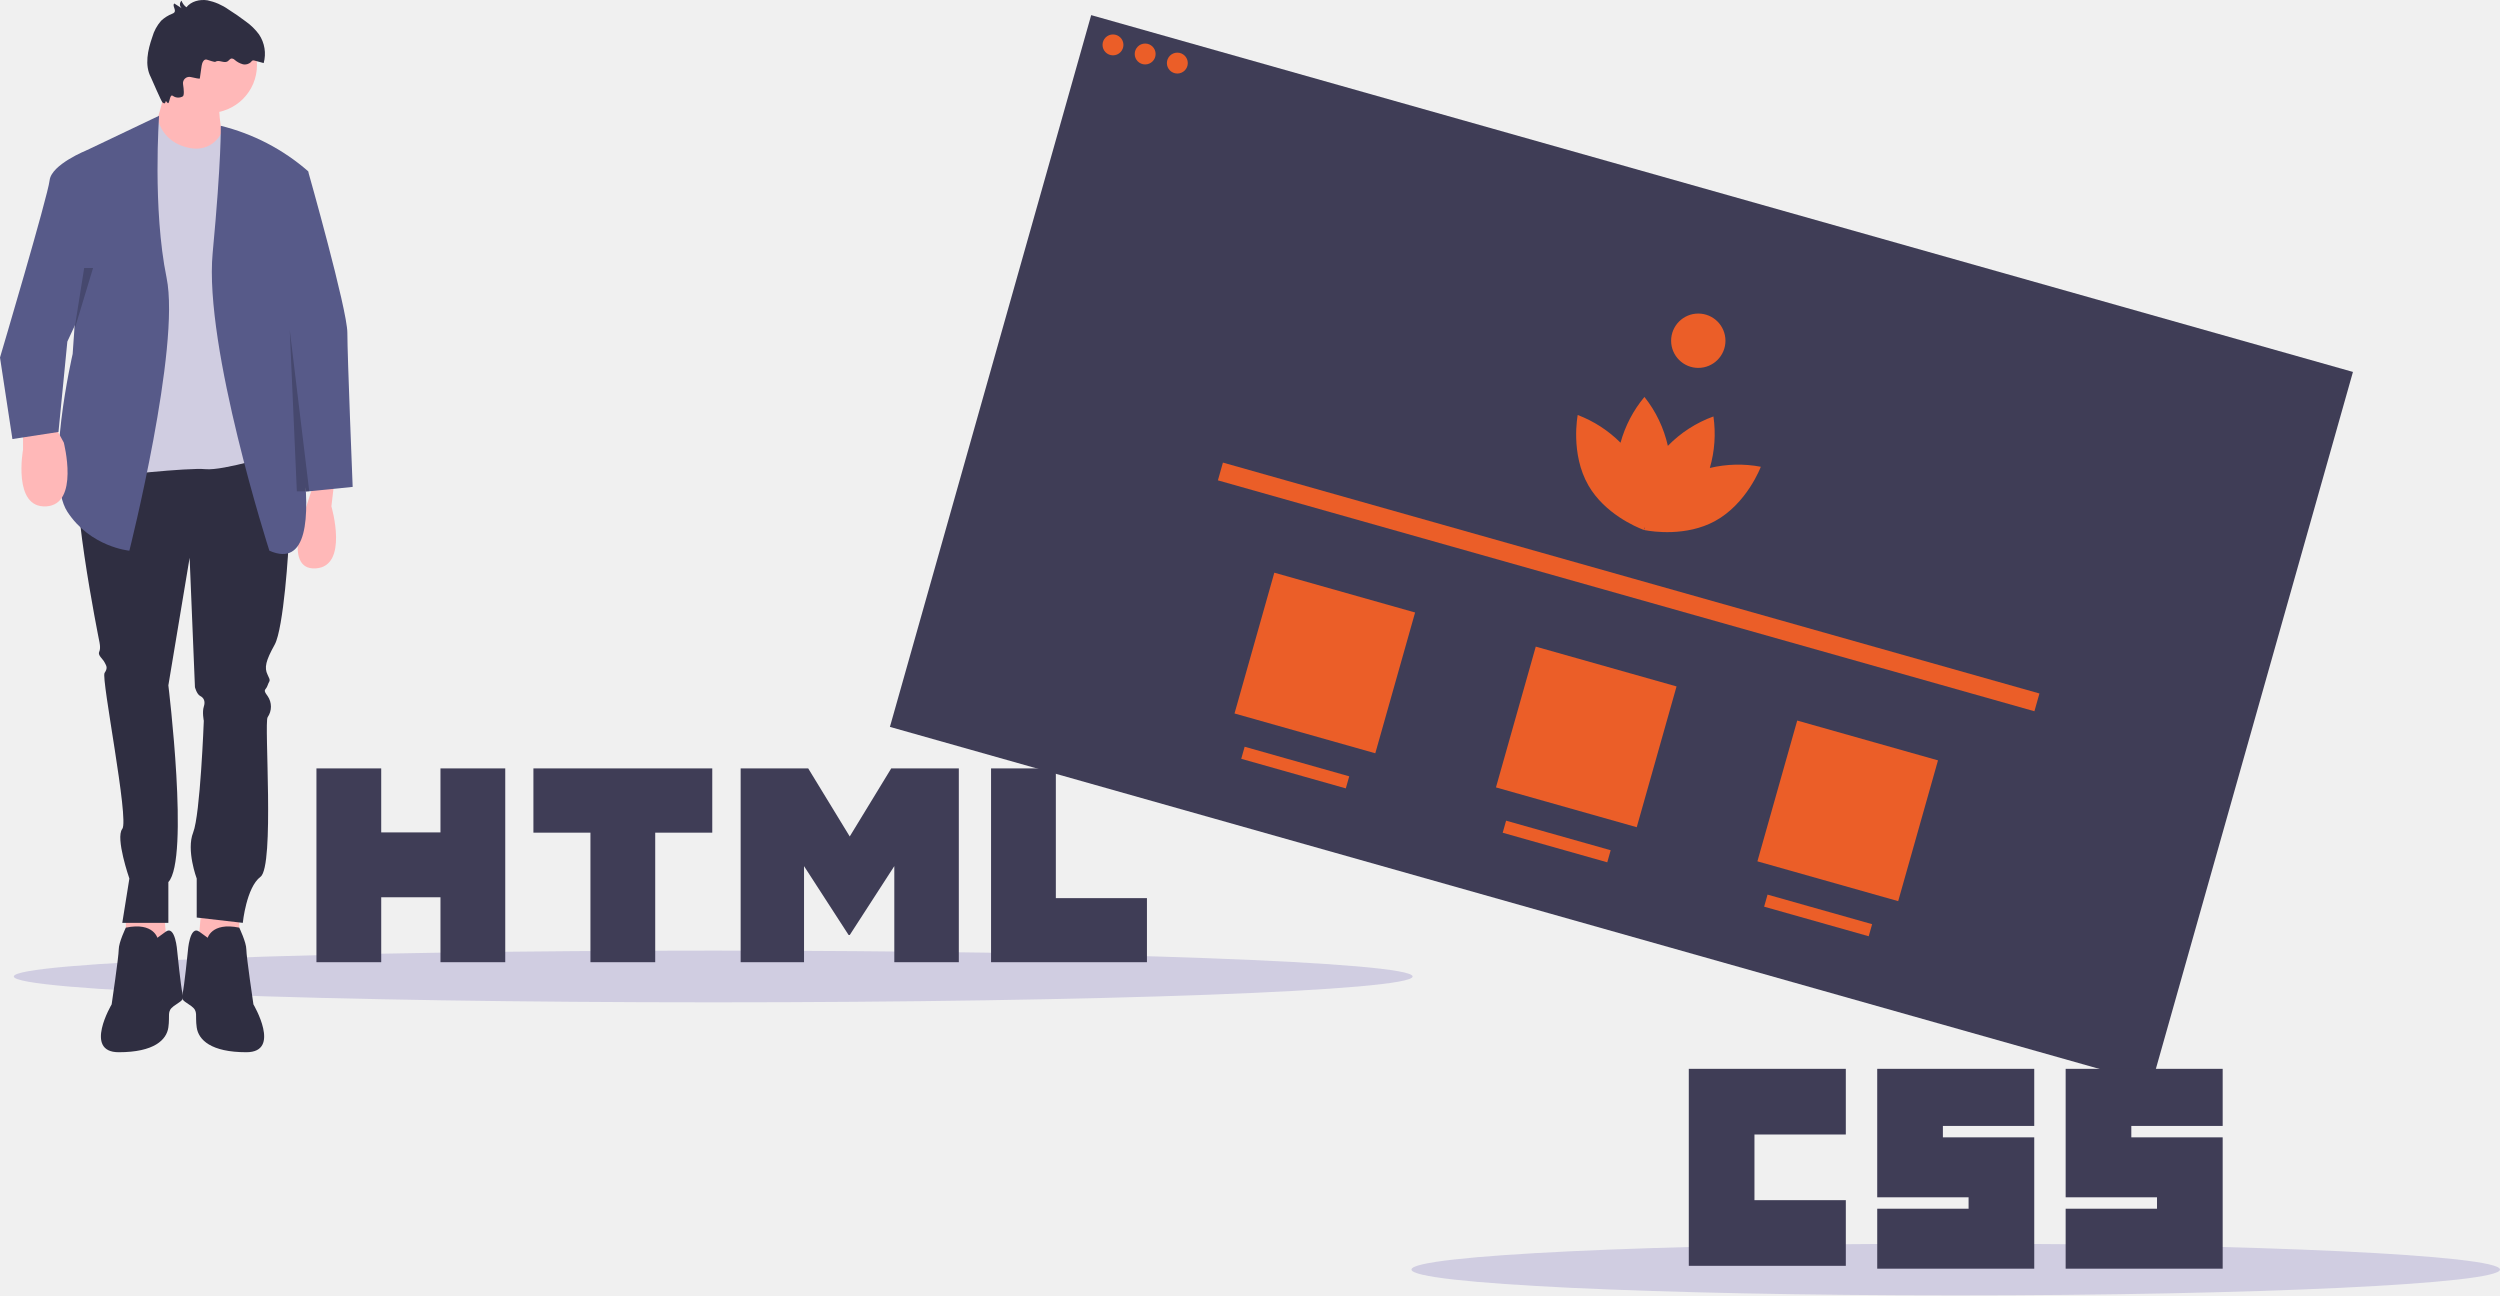
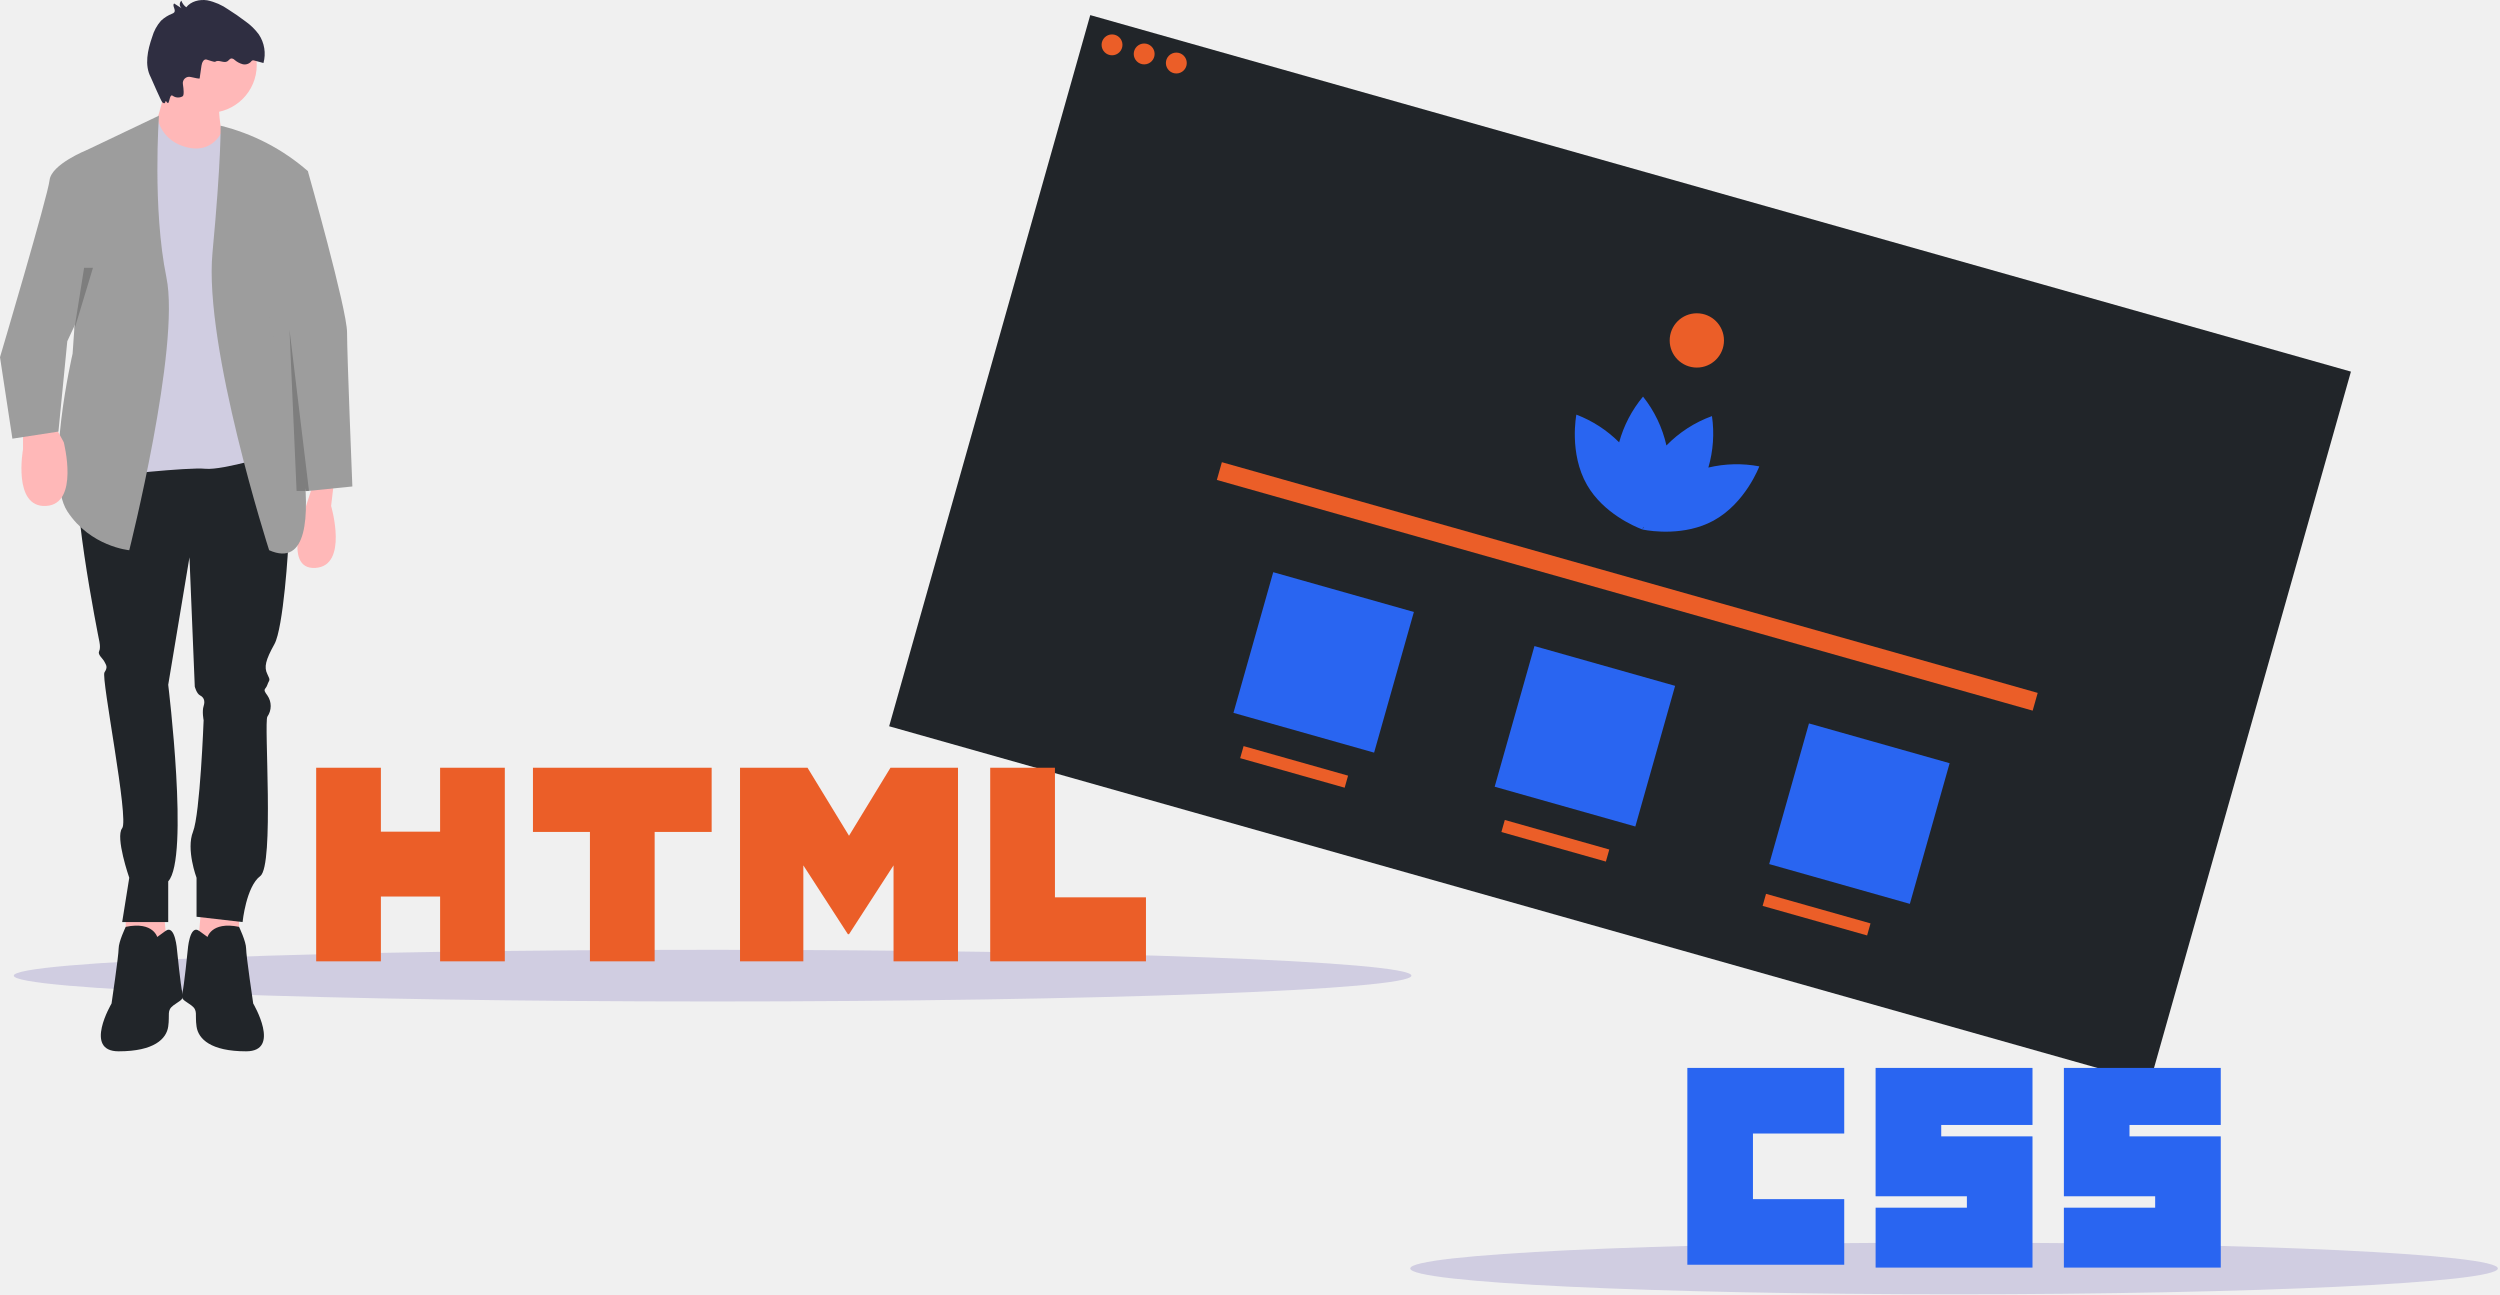
- <svg xmlns="http://www.w3.org/2000/svg" id="ae5f5559-570c-4c14-9324-22f1786600a2" data-name="Layer 1" width="1015.128" height="526" viewBox="0 0 1015.128 526">
-   <rect x="600.647" y="143.872" width="300.346" height="532.432" transform="translate(59.46229 833.9856) rotate(-74.20991)" fill="#3f3d56" />
-   <circle cx="451.929" cy="18.229" r="4.243" fill="#eb5e28" />
-   <circle cx="464.995" cy="21.924" r="4.243" fill="#eb5e28" />
-   <circle cx="478.061" cy="25.618" r="4.243" fill="#eb5e28" />
-   <path d="M807.42,376.53a49.571,49.571,0,0,0-20.704.489,49.483,49.483,0,0,0,1.464-20.92,49.194,49.194,0,0,0-18.506,11.943,49.193,49.193,0,0,0-9.512-19.866,49.482,49.482,0,0,0-9.709,18.588A49.572,49.572,0,0,0,733.071,355.505s-3.09,15.716,4.349,28.612c6.622,11.478,19.343,16.849,22.063,17.892l.064.076.034-.039c.276.105.431.158.431.158s.058-.302.139-.841c.049-.06.098-.122.152-.19.011.086.02.164.031.241-.214.501-.322.789-.322.789s.16.035.45.091l.009.051.094-.032c2.863.535,16.514,2.622,28.166-3.688C801.822,391.536,807.42,376.53,807.42,376.53Z" transform="translate(-92.43613 -187)" fill="#eb5e28" />
-   <circle cx="689.592" cy="138.352" r="11.032" fill="#eb5e28" />
-   <rect x="581.484" y="421.571" width="344.549" height="7.496" transform="translate(51.74221 -376.0588) rotate(15.79009)" fill="#eb5e28" />
-   <rect x="600.672" y="426.503" width="59.405" height="59.405" transform="translate(55.49076 -341.3188) rotate(15.79009)" fill="#eb5e28" />
-   <rect x="706.833" y="456.523" width="59.405" height="59.405" transform="translate(67.66575 -369.0738) rotate(15.79009)" fill="#eb5e28" />
-   <rect x="812.994" y="486.544" width="59.405" height="59.405" transform="translate(79.84073 -396.8287) rotate(15.79009)" fill="#eb5e28" />
-   <rect x="596.302" y="496.124" width="44.129" height="5.092" transform="translate(66.59275 -336.4488) rotate(15.79009)" fill="#eb5e28" />
-   <rect x="702.463" y="526.144" width="44.129" height="5.092" transform="translate(78.76773 -364.2038) rotate(15.79009)" fill="#eb5e28" />
-   <rect x="808.623" y="556.165" width="44.129" height="5.092" transform="translate(90.94272 -391.9588) rotate(15.79009)" fill="#eb5e28" />
-   <ellipse cx="289.6" cy="396.5" rx="284" ry="10.5" fill="#d0cde1" />
-   <ellipse cx="794.128" cy="515.5" rx="221" ry="10.5" fill="#d0cde1" />
-   <path d="M778.172,621H841.93v26.664H804.836v26.664h37.098v26.662H778.172Zm76.511,0h63.76v23.186h-37.096v4.637h37.096v53.327H854.685V677.802h37.096v-4.637H854.682V621Zm76.513,0h63.76v23.186h-37.096v4.637h37.096v53.327H931.196V677.802h37.096v-4.637H931.198V621Z" transform="translate(-92.43613 -187)" fill="#3f3d56" />
-   <path d="M220.926,499h26.302v25.986h24.061V499h26.304v78.693H271.291V551.342H247.23v26.351H220.928V499Zm111.254,26.096H309.028V499h72.625v26.096H358.487v52.596H332.185V525.096h-.005ZM393.179,499h27.425l16.87,27.651L454.329,499h27.437v78.693H455.571V538.688L437.475,566.668h-.454L418.914,538.688v39.005H393.179Zm101.676,0h26.31v52.682h36.989v26.011H494.854V499Z" transform="translate(-92.43613 -187)" fill="#3f3d56" />
-   <polygon points="82.034 366.091 79.876 390.558 97.146 389.118 97.146 368.25 82.034 366.091" fill="#ffb8b8" />
-   <polygon points="66.203 366.091 68.362 390.558 51.092 389.118 51.092 368.25 66.203 366.091" fill="#ffb8b8" />
-   <path d="M203.974,365.276s5.757,34.541,5.757,39.578-2.159,37.419-5.757,43.896-4.318,9.355-2.878,12.233.72,2.159,0,4.318-2.159,1.439,0,4.318a7.561,7.561,0,0,1,0,8.635c-1.439,2.159,2.878,60.446-2.878,64.764s-7.196,18.71-7.196,18.71l-18.71-2.159v-15.831s-4.318-11.514-1.439-18.71,4.318-45.335,4.318-45.335-.72-3.598,0-5.757,0-3.598-1.439-4.318-2.159-3.598-2.159-3.598l-2.159-52.531L160.798,465.3s8.635,70.521,0,79.876v16.551H142.089l2.878-17.99s-5.757-16.551-2.878-20.149-8.635-61.166-7.196-63.325.72-2.878,0-4.318-2.878-2.878-2.159-4.318,0-4.318,0-4.318-13.672-67.642-7.196-74.119S203.974,365.276,203.974,365.276Z" transform="translate(-92.43613 -187)" fill="#2f2e41" />
-   <path d="M176.629,568.203s1.439-6.901,12.953-4.53c0,0,2.878,5.969,2.878,8.848s2.878,22.308,2.878,22.308,11.514,19.429-2.878,19.429-19.429-5.037-20.149-10.074.72-6.476-2.159-8.635-4.318-2.159-3.598-5.037,2.159-17.27,2.159-17.27.72-10.794,4.677-7.916l3.958,2.878" transform="translate(-92.43613 -187)" fill="#2f2e41" />
-   <path d="M156.481,568.203s-1.439-6.901-12.953-4.53c0,0-2.878,5.969-2.878,8.848s-2.878,22.308-2.878,22.308-11.514,19.429,2.878,19.429,19.429-5.037,20.149-10.074-.72-6.476,2.159-8.635,4.318-2.159,3.598-5.037-2.159-17.27-2.159-17.27-.72-10.794-4.677-7.916l-3.958,2.878" transform="translate(-92.43613 -187)" fill="#2f2e41" />
-   <circle cx="84.913" cy="26.44" r="19.429" fill="#ffb8b8" />
-   <path d="M161.518,216.319s-7.916,30.943-9.355,31.662,33.102,3.598,33.102,3.598-8.635-26.625,0-30.943Z" transform="translate(-92.43613 -187)" fill="#ffb8b8" />
-   <path d="M156.463,235.175l-.001-.004L132.734,251.579l4.318,128.808s31.662-3.598,38.858-2.878,30.223-6.476,30.223-6.476L196.047,249.997a9.942,9.942,0,0,0-9.208-9.092l-4.322-.305s-4.317,10.689-17.307,5.175A15.156,15.156,0,0,1,156.463,235.175Z" transform="translate(-92.43613 -187)" fill="#d0cde1" />
-   <path d="M157.036,234l-29.34,13.981-5.757,82.754s-11.514,49.652-2.159,64.044,25.186,15.831,25.186,15.831,20.868-82.754,15.112-110.818S157.036,234,157.036,234Z" transform="translate(-92.43613 -187)" fill="#575a89" />
-   <path d="M101.791,358.799v10.794s-4.318,23.747,9.355,23.027,7.196-25.906,7.196-25.906l-4.318-7.916Z" transform="translate(-92.43613 -187)" fill="#ffb8b8" />
-   <path d="M228.44,380.387l-1.439,12.233s7.196,24.466-6.476,25.186-3.748-25.036-3.748-25.036l4.468-13.823Z" transform="translate(-92.43613 -187)" fill="#ffb8b8" />
-   <path d="M182.084,238.085h0a84.747,84.747,0,0,1,35.438,18.422l.124.109-10.074,53.25-1.439,19.429s26.625,94.987-4.318,81.315c0,0-26.625-82.754-23.027-120.893S182.084,238.085,182.084,238.085Z" transform="translate(-92.43613 -187)" fill="#575a89" />
-   <path d="M208.292,255.897c.72-.72,9.355,1,9.355,1s15.831,55.848,15.831,65.203,2.159,62.605,2.159,62.605l-18.995,1.915-15.375-73.986Z" transform="translate(-92.43613 -187)" fill="#575a89" />
-   <path d="M132.734,247.981h-5.037s-14.392,5.757-15.112,12.233-20.149,71.96-20.149,71.96l5.037,33.102,18.71-2.878,3.598-36.7,18.71-40.298Z" transform="translate(-92.43613 -187)" fill="#575a89" />
-   <path d="M173.574,218.863l.745-5.193c.174-1.21.882-2.802,2.06-2.473,1.002.28,3.184,1.137,3.549.879,1.368-.969,3.439.726,4.877-.135.603-.361.996-1.134,1.697-1.185a1.933,1.933,0,0,1,1.246.564,8.477,8.477,0,0,0,3.224,1.751,3.468,3.468,0,0,0,3.394-.925,1.803,1.803,0,0,1,.6-.575,1.347,1.347,0,0,1,.863.04l3.676,1.001a14.126,14.126,0,0,0-1.89-11.63,23.391,23.391,0,0,0-5.354-5.244q-3.415-2.598-7.048-4.887a22.892,22.892,0,0,0-8.563-3.725c-3.1-.471-6.571.371-8.521,2.827a5.487,5.487,0,0,1-1.974-2.666,2.02,2.02,0,0,0,.13,3.097l-3.109-1.985c-.874.918.834,2.582.089,3.607a1.9,1.9,0,0,1-.837.546,14.252,14.252,0,0,0-4.559,2.869,17.01,17.01,0,0,0-3.59,6.614c-1.853,5.315-3.199,11.41-.567,16.385.298.564,4.237,9.874,4.762,10.237,1.774,1.227.619-1.743,1.89,0,.997,1.367.81-3.864,2.292-2.716a3.693,3.693,0,0,0,4.02.181c.614-.426.416-2.791.085-4.963a2.559,2.559,0,0,1,3.113-2.879C171.72,218.712,173.543,219.083,173.574,218.863Z" transform="translate(-92.43613 -187)" fill="#2f2e41" />
-   <polygon points="117.655 134.02 125.57 199.504 120.533 199.504 117.655 134.02" opacity="0.2" />
-   <polygon points="34.181 108.834 30.179 134.02 37.779 108.834 35.62 108.834 34.181 108.834" opacity="0.2" />
+ <svg xmlns="http://www.w3.org/2000/svg" width="1016" height="526" viewBox="0 0 1016 526" fill="none">
+   <g clip-path="url(#clip0)">
+     <path d="M443.078 6.141L361.35 295.153L873.69 440.035L955.419 151.023L443.078 6.141Z" fill="#212529" />
+     <path d="M451.929 22.472C454.272 22.472 456.172 20.572 456.172 18.229C456.172 15.885 454.272 13.986 451.929 13.986C449.585 13.986 447.686 15.885 447.686 18.229C447.686 20.572 449.585 22.472 451.929 22.472Z" fill="#EB5E28" />
+     <path d="M464.995 26.167C467.338 26.167 469.238 24.267 469.238 21.924C469.238 19.58 467.338 17.68 464.995 17.68C462.651 17.68 460.751 19.58 460.751 21.924C460.751 24.267 462.651 26.167 464.995 26.167Z" fill="#EB5E28" />
+     <path d="M478.061 29.862C480.404 29.862 482.304 27.962 482.304 25.618C482.304 23.275 480.404 21.375 478.061 21.375C475.717 21.375 473.817 23.275 473.817 25.618C473.817 27.962 475.717 29.862 478.061 29.862Z" fill="#EB5E28" />
+     <path d="M714.984 189.53C708.125 188.233 701.07 188.4 694.28 190.018C696.257 183.23 696.756 176.096 695.743 169.098C688.751 171.629 682.424 175.713 677.237 181.041C675.609 173.785 672.357 166.993 667.725 161.175C663.198 166.607 659.888 172.945 658.017 179.764C653.08 174.829 647.157 170.992 640.635 168.505C640.635 168.505 637.545 184.221 644.984 197.117C651.606 208.595 664.328 213.966 667.047 215.009L667.111 215.086L667.145 215.047C667.421 215.152 667.576 215.205 667.576 215.205C667.576 215.205 667.634 214.903 667.715 214.364C667.764 214.304 667.813 214.243 667.867 214.175C667.878 214.261 667.888 214.339 667.898 214.416C667.684 214.917 667.576 215.205 667.576 215.205C667.576 215.205 667.736 215.24 668.026 215.296L668.034 215.347L668.129 215.315C670.992 215.85 684.643 217.937 696.294 211.627C709.386 204.536 714.984 189.53 714.984 189.53Z" fill="#2965F1" />
+     <path d="M689.592 149.384C695.685 149.384 700.625 144.445 700.625 138.352C700.625 132.259 695.685 127.319 689.592 127.319C683.499 127.319 678.56 132.259 678.56 138.352C678.56 144.445 683.499 149.384 689.592 149.384Z" fill="#EB5E28" />
+     <path d="M828.117 281.591L496.569 187.835L494.529 195.048L826.077 288.805L828.117 281.591Z" fill="#EB5E28" />
+     <path d="M574.603 248.706L517.44 232.541L501.275 289.705L558.438 305.87L574.603 248.706Z" fill="#2965F1" />
+     <path d="M680.764 278.727L623.6 262.562L607.435 319.725L664.599 335.89L680.764 278.727Z" fill="#2965F1" />
+     <path d="M792.328 310.165L735.165 294L719 351.163L776.163 367.328L792.328 310.165Z" fill="#2965F1" />
+     <path d="M547.855 315.224L505.391 303.216L504.006 308.115L546.47 320.124L547.855 315.224Z" fill="#EB5E28" />
+     <path d="M654.016 345.244L611.552 333.236L610.166 338.136L652.631 350.144L654.016 345.244Z" fill="#EB5E28" />
+     <path d="M760.177 375.265L717.712 363.257L716.327 368.157L758.791 380.165L760.177 375.265Z" fill="#EB5E28" />
+     <path d="M289.6 407C446.449 407 573.6 402.299 573.6 396.5C573.6 390.701 446.449 386 289.6 386C132.751 386 5.6 390.701 5.6 396.5C5.6 402.299 132.751 407 289.6 407Z" fill="#D0CDE1" />
+     <path d="M794.128 526C916.183 526 1015.13 521.299 1015.13 515.5C1015.13 509.701 916.183 505 794.128 505C672.073 505 573.128 509.701 573.128 515.5C573.128 521.299 672.073 526 794.128 526Z" fill="#D0CDE1" />
+     <path d="M685.736 434H749.494V460.664H712.4V487.327H749.497V513.989H685.736V434ZM762.247 434H826.007V457.186H788.911V461.822H826.007V515.15H762.249V490.802H799.345V486.165H762.245V434H762.247ZM838.76 434H902.519V457.186H865.424V461.822H902.519V515.15H838.76V490.802H875.856V486.165H838.762V434H838.76Z" fill="#2965F1" />
+     <path d="M128.49 312H154.792V337.986H178.853V312H205.157V390.693H178.855V364.342H154.794V390.693H128.492V312H128.49ZM239.744 338.096H216.592V312H289.217V338.096H266.051V390.693H239.749V338.096H239.744ZM300.743 312H328.169L345.039 339.651L361.893 312H389.33V390.693H363.134V351.688L345.039 379.668H344.585L326.478 351.688V390.693H300.743V312ZM402.419 312H428.73V364.682H465.718V390.693H402.418V312H402.419Z" fill="#EB5E28" />
+     <path d="M82.034 366.091L79.876 390.558L97.146 389.118V368.25L82.034 366.091Z" fill="#FFB8B8" />
+     <path d="M66.203 366.091L68.362 390.558L51.092 389.118V368.25L66.203 366.091Z" fill="#FFB8B8" />
+     <path d="M111.538 178.276C111.538 178.276 117.295 212.816 117.295 217.854C117.295 222.891 115.136 255.273 111.538 261.749C107.94 268.226 107.22 271.104 108.66 273.982C110.099 276.861 109.379 276.141 108.66 278.3C107.94 280.459 106.501 279.739 108.66 282.618C109.541 283.885 110.014 285.392 110.014 286.935C110.014 288.479 109.541 289.986 108.66 291.253C107.22 293.412 111.538 351.699 105.781 356.017C100.024 360.334 98.585 374.726 98.585 374.726L79.876 372.568V356.736C79.876 356.736 75.558 345.223 78.436 338.027C81.315 330.831 82.754 292.692 82.754 292.692C82.754 292.692 82.034 289.094 82.754 286.935C83.474 284.776 82.754 283.337 81.315 282.618C79.876 281.898 79.156 279.02 79.156 279.02L76.997 226.489L68.362 278.3C68.362 278.3 76.997 348.821 68.362 358.176V374.726H49.652L52.531 356.736C52.531 356.736 46.774 340.186 49.652 336.588C52.531 332.99 41.017 275.422 42.456 273.263C43.896 271.104 43.176 270.384 42.456 268.945C41.737 267.506 39.578 266.067 40.298 264.628C41.017 263.188 40.298 260.31 40.298 260.31C40.298 260.31 26.625 192.668 33.102 186.191C39.578 179.715 111.538 178.276 111.538 178.276Z" fill="#212529" />
+     <path d="M84.193 381.203C84.193 381.203 85.632 374.301 97.146 376.673C97.146 376.673 100.024 382.642 100.024 385.52C100.024 388.399 102.903 407.828 102.903 407.828C102.903 407.828 114.416 427.257 100.024 427.257C85.632 427.257 80.595 422.22 79.876 417.183C79.156 412.146 80.595 410.706 77.717 408.548C74.838 406.389 73.399 406.389 74.119 403.51C74.838 400.632 76.278 386.24 76.278 386.24C76.278 386.24 76.997 375.446 80.955 378.324L84.913 381.203" fill="#212529" />
+     <path d="M64.044 381.203C64.044 381.203 62.605 374.301 51.092 376.673C51.092 376.673 48.213 382.642 48.213 385.52C48.213 388.399 45.335 407.828 45.335 407.828C45.335 407.828 33.821 427.257 48.213 427.257C62.605 427.257 67.642 422.22 68.362 417.183C69.082 412.146 67.642 410.706 70.521 408.548C73.399 406.389 74.838 406.389 74.119 403.51C73.399 400.632 71.96 386.24 71.96 386.24C71.96 386.24 71.24 375.446 67.283 378.324L63.325 381.203" fill="#212529" />
+     <path d="M84.913 45.869C95.643 45.869 104.342 37.171 104.342 26.44C104.342 15.71 95.643 7.011 84.913 7.011C74.182 7.011 65.484 15.71 65.484 26.44C65.484 37.171 74.182 45.869 84.913 45.869Z" fill="#FFB8B8" />
+     <path d="M69.082 29.319C69.082 29.319 61.166 60.261 59.727 60.981C58.288 61.7 92.828 64.579 92.828 64.579C92.828 64.579 84.193 37.954 92.828 33.636L69.082 29.319Z" fill="#FFB8B8" />
+     <path d="M64.026 48.175L64.025 48.171L40.298 64.579L44.615 193.387C44.615 193.387 76.278 189.789 83.474 190.509C90.67 191.228 113.697 184.032 113.697 184.032L103.61 62.997C103.413 60.632 102.377 58.415 100.688 56.748C98.999 55.08 96.77 54.072 94.402 53.905L90.081 53.6C90.081 53.6 85.763 64.29 72.774 58.775C70.584 57.822 68.65 56.365 67.129 54.523C65.609 52.681 64.546 50.506 64.026 48.175V48.175Z" fill="#D0CDE1" />
+     <path d="M64.6 47L35.26 60.981L29.504 143.735C29.504 143.735 17.99 193.387 27.345 207.779C36.7 222.171 52.531 223.61 52.531 223.61C52.531 223.61 73.399 140.856 67.642 112.792C61.886 84.728 64.6 47 64.6 47Z" fill="#9D9D9D" />
+     <path d="M9.355 171.799V182.593C9.355 182.593 5.037 206.34 18.71 205.62C32.382 204.901 25.906 179.715 25.906 179.715L21.588 171.799H9.355Z" fill="#FFB8B8" />
+     <path d="M136.004 193.387L134.565 205.62C134.565 205.62 141.761 230.087 128.089 230.806C114.416 231.526 124.341 205.771 124.341 205.771L128.808 191.948L136.004 193.387Z" fill="#FFB8B8" />
+     <path d="M89.647 51.085C102.759 54.315 114.91 60.631 125.086 69.507L125.21 69.616L115.136 122.866L113.697 142.296C113.697 142.296 140.322 237.283 109.379 223.61C109.379 223.61 82.754 140.856 86.352 102.718C89.95 64.579 89.647 51.085 89.647 51.085Z" fill="#9D9D9D" />
+     <path d="M115.856 68.897C116.575 68.177 125.21 69.897 125.21 69.897C125.21 69.897 141.042 125.745 141.042 135.1C141.042 144.454 143.2 197.705 143.2 197.705L124.205 199.62L108.83 125.633L115.856 68.897Z" fill="#9D9D9D" />
+     <path d="M40.298 60.981H35.26C35.26 60.981 20.868 66.738 20.149 73.214C19.429 79.691 0 145.174 0 145.174L5.037 178.276L23.747 175.397L27.345 138.698L46.054 98.4L40.298 60.981Z" fill="#9D9D9D" />
+     <path d="M81.138 31.863L81.883 26.67C82.057 25.459 82.765 23.868 83.943 24.197C84.944 24.477 87.126 25.334 87.492 25.076C88.86 24.106 90.93 25.801 92.369 24.94C92.972 24.579 93.365 23.807 94.066 23.755C94.536 23.785 94.979 23.986 95.311 24.319C96.245 25.131 97.346 25.729 98.535 26.071C99.132 26.233 99.762 26.233 100.359 26.07C100.955 25.908 101.498 25.588 101.93 25.146C102.082 24.91 102.288 24.713 102.53 24.57C102.814 24.488 103.118 24.502 103.393 24.61L107.069 25.611C107.61 23.651 107.721 21.597 107.395 19.589C107.068 17.582 106.313 15.669 105.179 13.981C103.688 11.957 101.88 10.186 99.825 8.737C97.549 7.005 95.199 5.376 92.777 3.85C90.209 2.033 87.294 0.765 84.214 0.125C81.114 -0.346 77.643 0.496 75.693 2.952C74.775 2.288 74.086 1.357 73.719 0.286C73.5 0.485 73.328 0.729 73.214 1.002C73.1 1.275 73.048 1.569 73.06 1.865C73.073 2.16 73.15 2.449 73.286 2.711C73.423 2.973 73.615 3.203 73.849 3.382L70.74 1.397C69.866 2.315 71.574 3.979 70.829 5.004C70.604 5.258 70.315 5.446 69.992 5.551C68.304 6.209 66.757 7.182 65.434 8.42C63.758 10.329 62.531 12.589 61.843 15.034C59.991 20.348 58.644 26.444 61.276 31.419C61.575 31.983 65.514 41.292 66.039 41.655C67.813 42.883 66.658 39.913 67.929 41.655C68.926 43.022 68.739 37.792 70.221 38.94C70.802 39.355 71.49 39.593 72.204 39.626C72.917 39.658 73.625 39.482 74.24 39.12C74.855 38.694 74.657 36.329 74.325 34.157C74.262 33.743 74.301 33.32 74.439 32.925C74.577 32.53 74.81 32.175 75.117 31.891C75.425 31.607 75.797 31.402 76.202 31.295C76.606 31.189 77.031 31.183 77.439 31.278C79.284 31.712 81.107 32.083 81.138 31.863Z" fill="#2F2E41" />
+     <path opacity="0.2" d="M117.655 134.02L125.57 199.504H120.533L117.655 134.02Z" fill="black" />
+     <path opacity="0.2" d="M34.181 108.834L30.179 134.02L37.779 108.834H35.62H34.181Z" fill="black" />
+   </g>
+   <defs>
+     <clipPath id="clip0">
+       <rect width="1015.13" height="526" fill="white" />
+     </clipPath>
+   </defs>
</svg>
